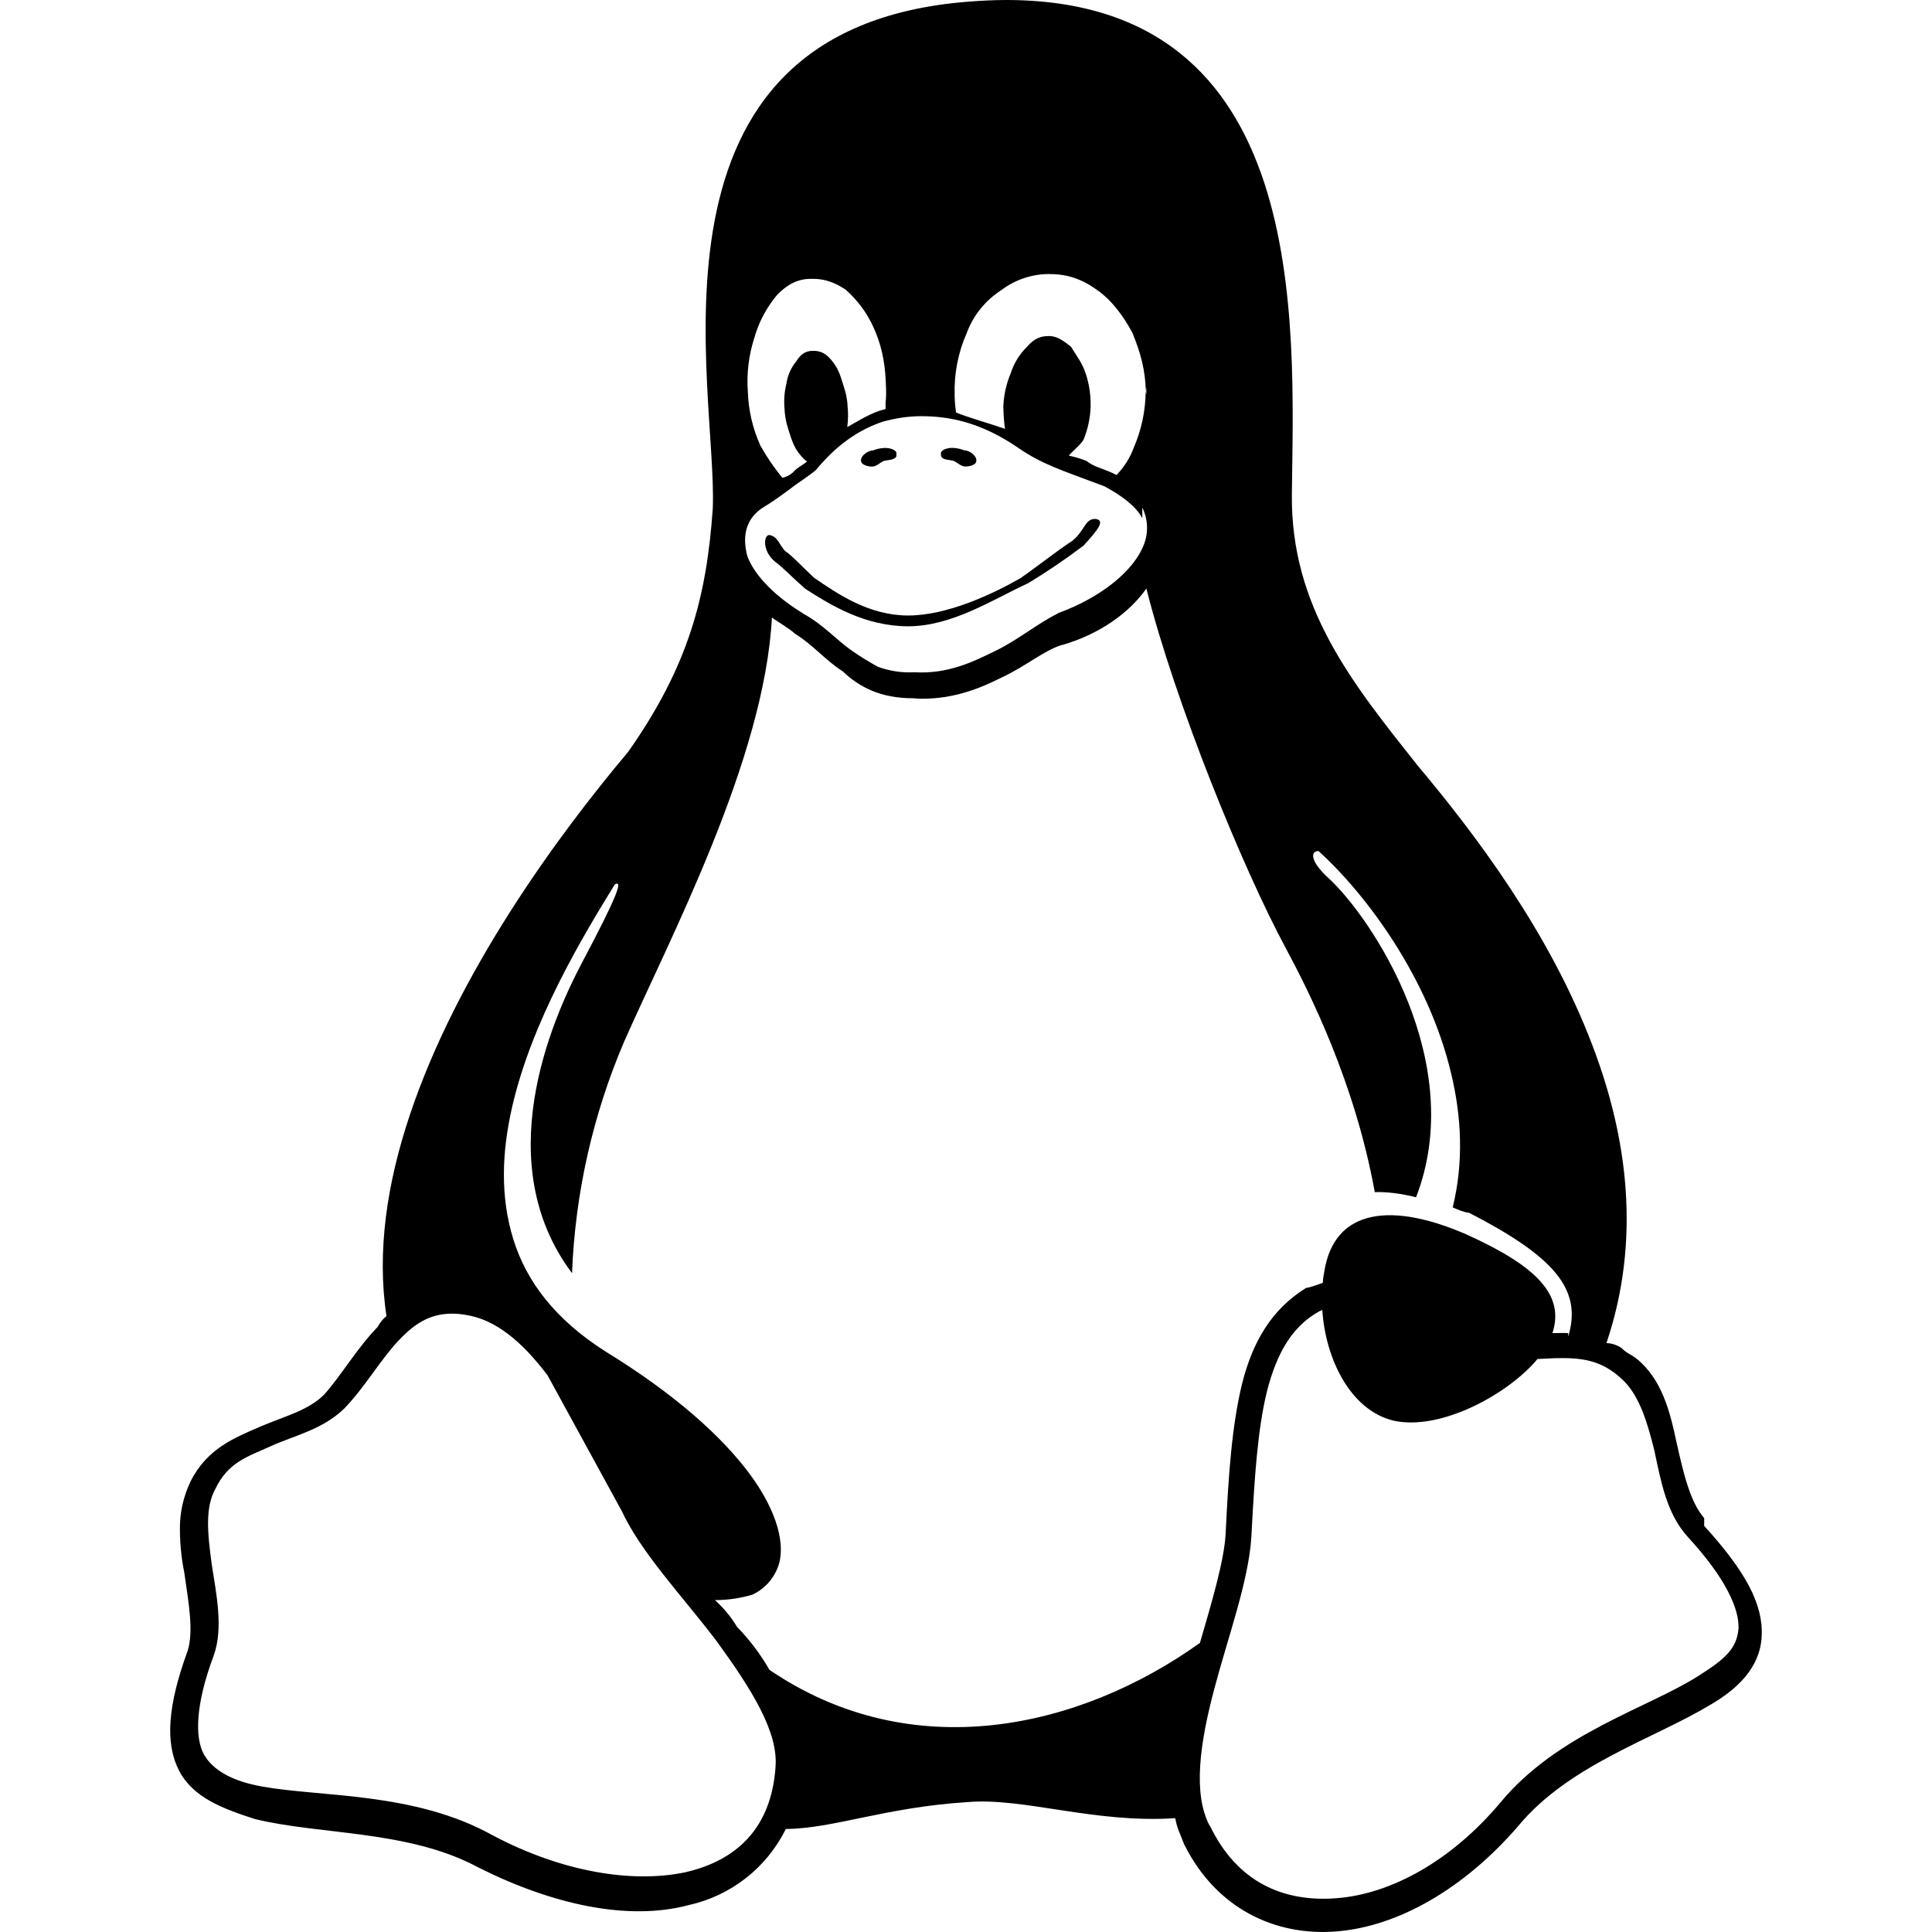
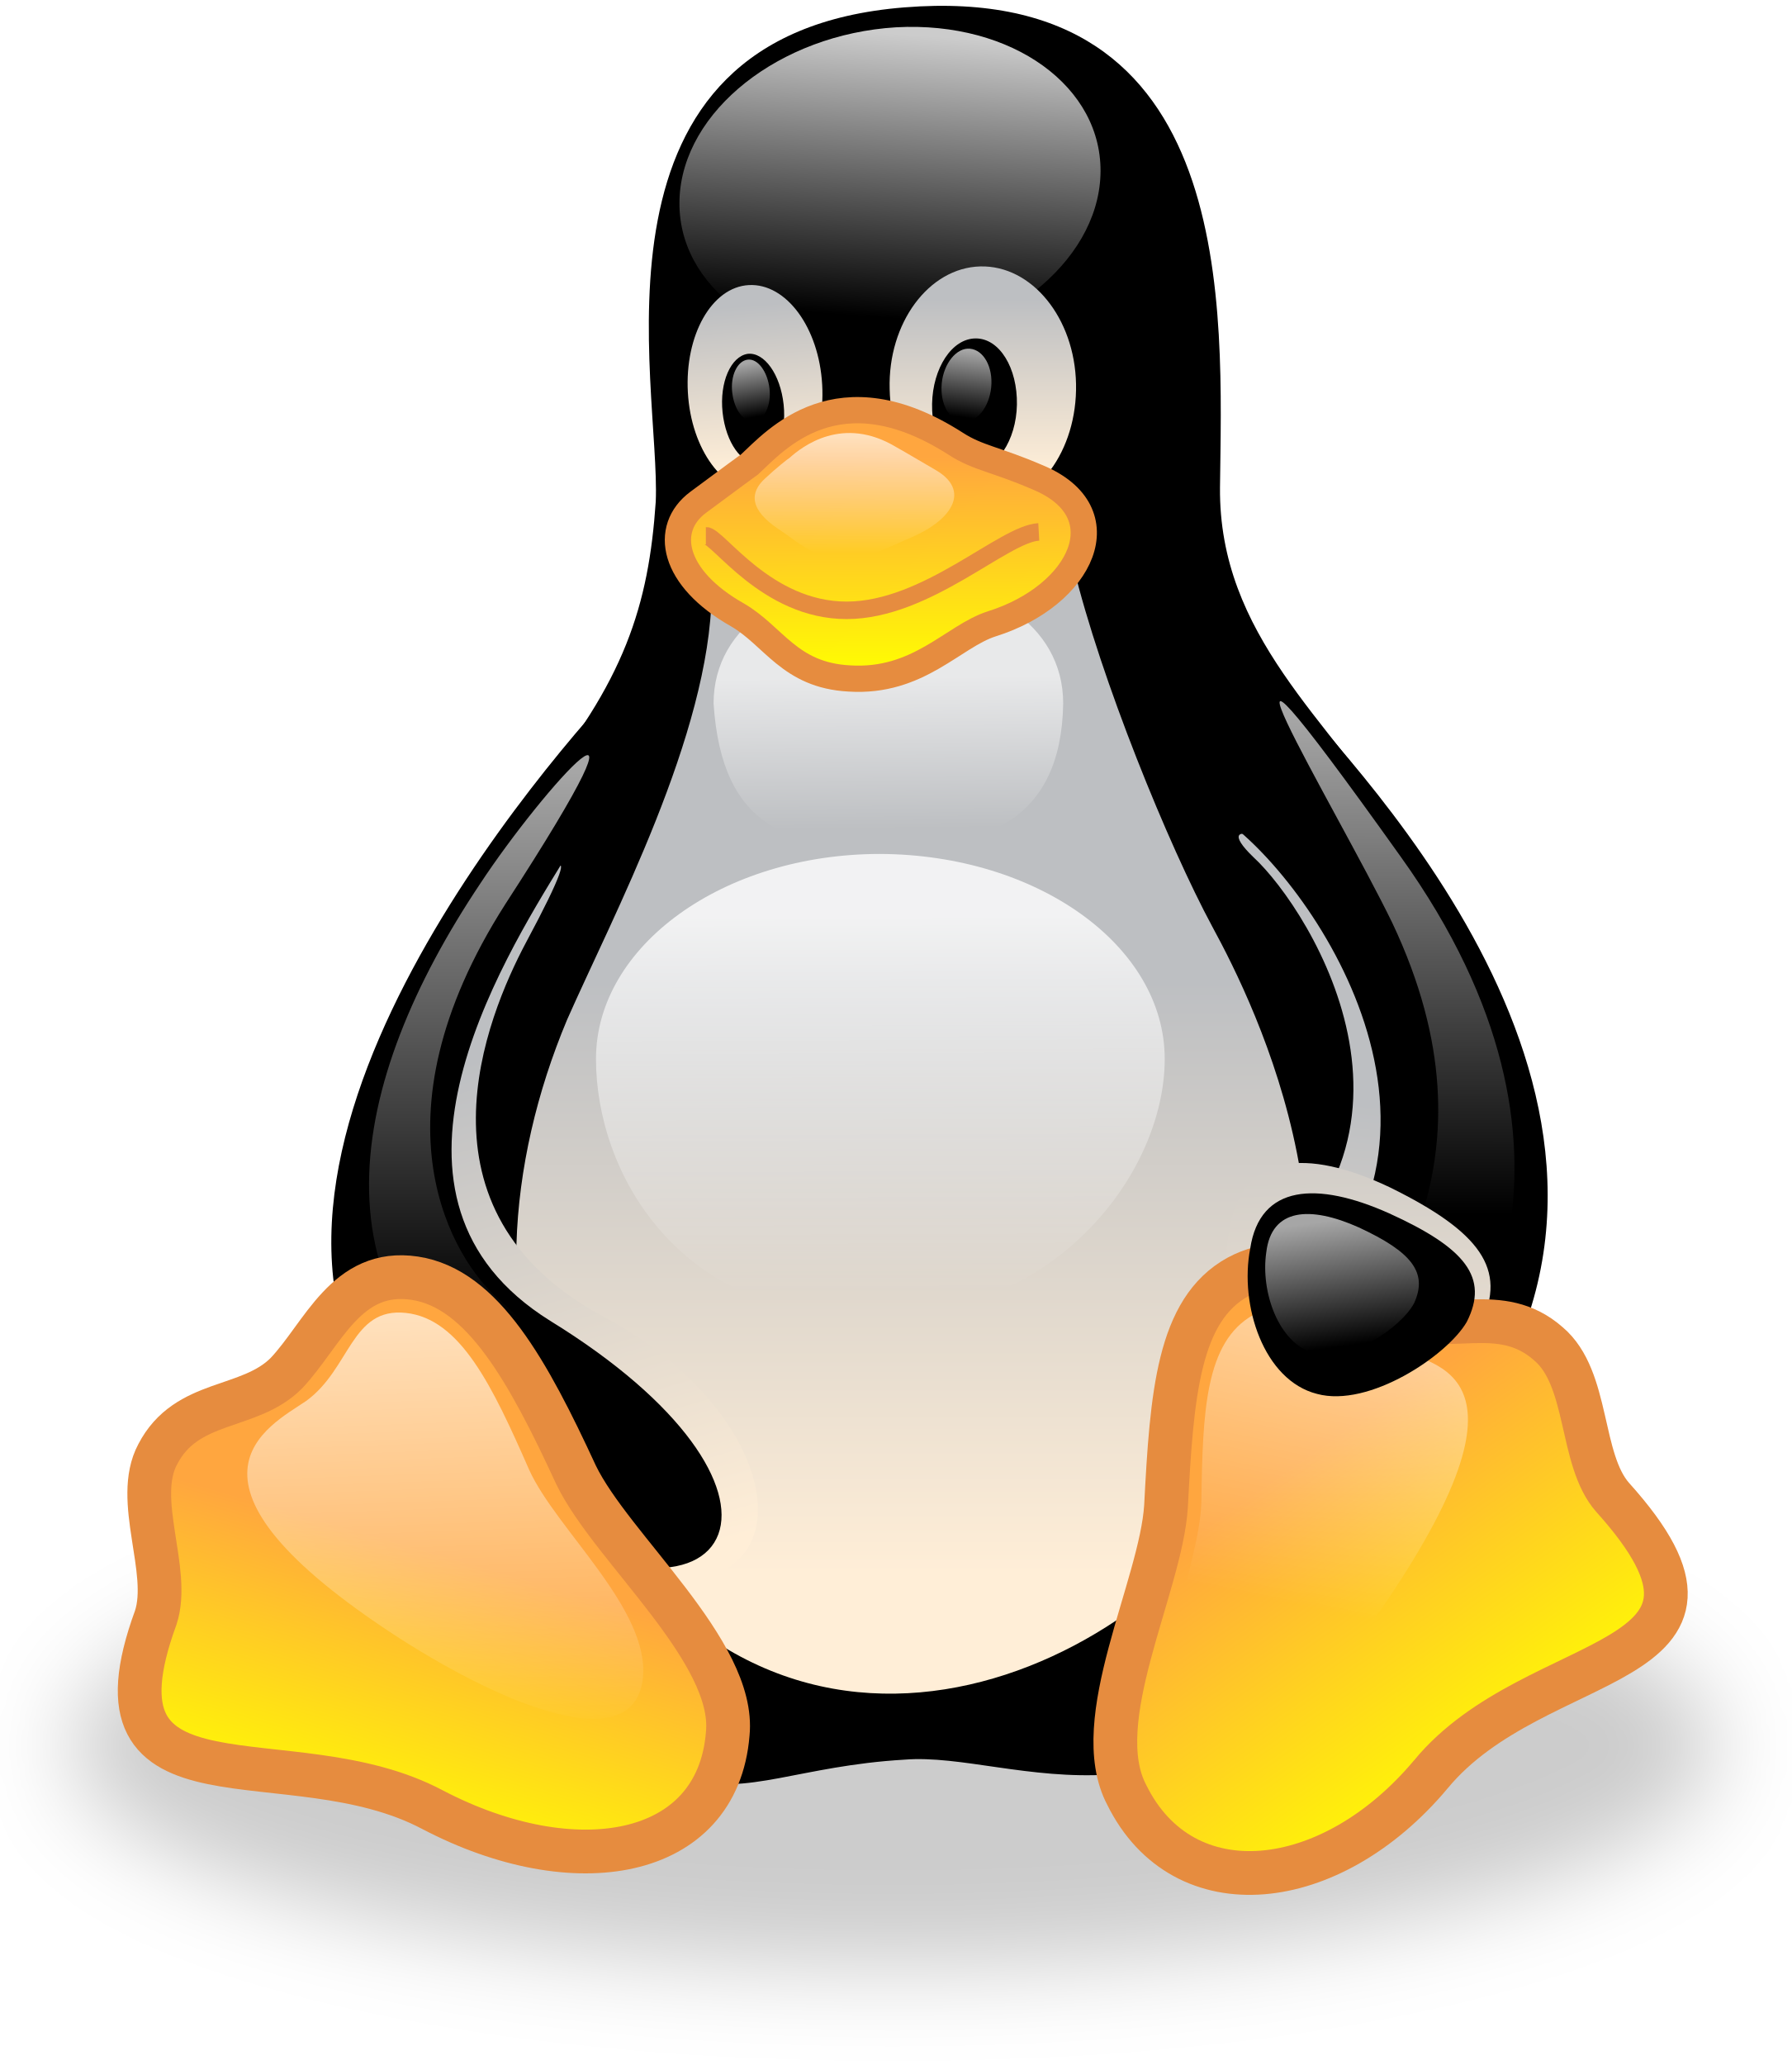
- <svg xmlns="http://www.w3.org/2000/svg" viewBox="0 0 24 24">
-   <path fill="#000000" d="M12.504 0c-.155 0-.315.008-.48.021-4.226.333-3.105 4.807-3.17 6.298-.076 1.092-.3 1.953-1.05 3.02-.885 1.051-2.127 2.75-2.716 4.521-.278.832-.41 1.684-.287 2.489a.424.424 0 00-.11.135c-.26.268-.45.6-.663.839-.199.199-.485.267-.797.4-.313.136-.658.269-.864.68-.09.189-.136.394-.132.602 0 .199.027.4.055.536.058.399.116.728.04.97-.249.68-.28 1.145-.106 1.484.174.334.535.47.94.601.81.2 1.91.135 2.774.6.926.466 1.866.67 2.616.47.526-.116.97-.464 1.208-.946.587-.003 1.23-.269 2.26-.334.699-.058 1.574.267 2.577.2.025.134.063.198.114.333l.003.003c.391.778 1.113 1.132 1.884 1.071.771-.06 1.592-.536 2.257-1.306.631-.765 1.683-1.084 2.378-1.503.348-.199.629-.469.649-.853.023-.4-.2-.811-.714-1.376v-.097l-.003-.003c-.17-.2-.25-.535-.338-.926-.085-.401-.182-.786-.492-1.046h-.003c-.059-.054-.123-.067-.188-.135a.357.357 0 00-.19-.064c.431-1.278.264-2.55-.173-3.694-.533-1.41-1.465-2.638-2.175-3.483-.796-1.005-1.576-1.957-1.56-3.368.026-2.152.236-6.133-3.544-6.139zm.529 3.405h.013c.213 0 .396.062.584.198.19.135.33.332.438.533.105.259.158.459.166.724 0-.02.006-.04.006-.06v.105a.086.086 0 01-.004-.021l-.004-.024a1.807 1.807 0 01-.15.706.953.953 0 01-.213.335.71.71 0 00-.088-.042c-.104-.045-.198-.064-.284-.133a1.312 1.312 0 00-.22-.066c.05-.06.146-.133.183-.198.053-.128.082-.264.088-.402v-.02a1.21 1.21 0 00-.061-.4c-.045-.134-.101-.2-.183-.333-.084-.066-.167-.132-.267-.132h-.016c-.093 0-.176.03-.262.132a.8.8 0 00-.205.334 1.18 1.18 0 00-.09.4v.019c.002.089.008.179.02.267-.193-.067-.438-.135-.607-.202a1.635 1.635 0 01-.018-.2v-.02a1.772 1.772 0 01.15-.768c.082-.22.232-.406.43-.533a.985.985 0 01.594-.2zm-2.962.059h.036c.142 0 .27.048.399.135.146.129.264.288.344.465.09.199.14.4.153.667v.004c.007.134.006.2-.002.266v.08c-.03.007-.056.018-.083.024-.152.055-.274.135-.393.2.012-.09.013-.18.003-.267v-.015c-.012-.133-.04-.2-.082-.333a.613.613 0 00-.166-.267.248.248 0 00-.183-.064h-.021c-.071.006-.13.04-.186.132a.552.552 0 00-.12.27.944.944 0 00-.023.33v.015c.012.135.037.2.08.334.046.134.098.2.166.268.01.009.02.018.034.024-.07.057-.117.07-.176.136a.304.304 0 01-.131.068 2.62 2.62 0 01-.275-.402 1.772 1.772 0 01-.155-.667 1.759 1.759 0 01.08-.668 1.43 1.43 0 01.283-.535c.128-.133.26-.2.418-.2zm1.37 1.706c.332 0 .733.065 1.216.399.293.2.523.269 1.052.468h.003c.255.136.405.266.478.399v-.131a.571.571 0 01.016.47c-.123.31-.516.643-1.063.842v.002c-.268.135-.501.333-.775.465-.276.135-.588.292-1.012.267a1.139 1.139 0 01-.448-.067 3.566 3.566 0 01-.322-.198c-.195-.135-.363-.332-.612-.465v-.005h-.005c-.4-.246-.616-.512-.686-.71-.07-.268-.005-.47.193-.6.224-.135.38-.271.483-.336.104-.074.143-.102.176-.131h.002v-.003c.169-.202.436-.47.839-.601.139-.036.294-.065.466-.065zm2.8 2.142c.358 1.417 1.196 3.475 1.735 4.473.286.534.855 1.659 1.102 3.024.156-.005.33.018.513.064.646-1.671-.546-3.467-1.089-3.966-.22-.2-.232-.335-.123-.335.59.534 1.365 1.572 1.646 2.757.13.535.16 1.104.021 1.67.067.028.135.06.205.067 1.032.534 1.413.938 1.23 1.537v-.043c-.06-.003-.12 0-.18 0h-.016c.151-.467-.182-.825-1.065-1.224-.915-.4-1.646-.336-1.77.465-.008.043-.013.066-.018.135-.068.023-.139.053-.209.064-.43.268-.662.669-.793 1.187-.13.533-.17 1.156-.205 1.869v.003c-.02.334-.17.838-.319 1.35-1.5 1.072-3.58 1.538-5.348.334a2.645 2.645 0 00-.402-.533 1.45 1.45 0 00-.275-.333c.182 0 .338-.03.465-.067a.615.615 0 00.314-.334c.108-.267 0-.697-.345-1.163-.345-.467-.931-.995-1.788-1.521-.63-.4-.986-.87-1.15-1.396-.165-.534-.143-1.085-.015-1.645.245-1.07.873-2.11 1.274-2.763.107-.065.037.135-.408.974-.396.751-1.14 2.497-.122 3.854a8.123 8.123 0 01.647-2.876c.564-1.278 1.743-3.504 1.836-5.268.048.036.217.135.289.202.218.133.38.333.59.465.21.201.477.335.876.335.039.003.075.006.11.006.412 0 .73-.134.997-.268.29-.134.52-.334.74-.4h.005c.467-.135.835-.402 1.044-.7zm2.185 8.958c.037.6.343 1.245.882 1.377.588.134 1.434-.333 1.791-.765l.211-.01c.315-.007.577.01.847.268l.003.003c.208.199.305.53.391.876.085.4.154.78.409 1.066.486.527.645.906.636 1.14l.003-.007v.018l-.003-.012c-.015.262-.185.396-.498.595-.63.401-1.746.712-2.457 1.57-.618.737-1.37 1.14-2.036 1.191-.664.053-1.237-.2-1.574-.898l-.005-.003c-.21-.4-.12-1.025.056-1.69.176-.668.428-1.344.463-1.897.037-.714.076-1.335.195-1.814.12-.465.308-.797.641-.984l.045-.022zm-10.814.049h.01c.053 0 .105.005.157.014.376.055.706.333 1.023.752l.91 1.664.003.003c.243.533.754 1.064 1.189 1.637.434.598.77 1.131.729 1.57v.006c-.057.744-.48 1.148-1.125 1.294-.645.135-1.52.002-2.395-.464-.968-.536-2.118-.469-2.857-.602-.369-.066-.61-.2-.723-.4-.11-.2-.113-.602.123-1.23v-.004l.002-.003c.117-.334.03-.752-.027-1.118-.055-.401-.083-.71.043-.94.16-.334.396-.4.69-.533.294-.135.64-.202.915-.47h.002v-.002c.256-.268.445-.601.668-.838.19-.201.38-.336.663-.336zm7.159-9.074c-.435.201-.945.535-1.488.535-.542 0-.97-.267-1.28-.466-.154-.134-.28-.268-.373-.335-.164-.134-.144-.333-.074-.333.109.016.129.134.199.2.096.066.215.2.36.333.292.2.68.467 1.167.467.485 0 1.053-.267 1.398-.466.195-.135.445-.334.648-.467.156-.136.149-.267.279-.267.128.016.034.134-.147.332a8.097 8.097 0 01-.69.468zm-1.082-1.583V5.64c-.006-.02.013-.042.029-.05.074-.043.18-.027.26.004.063 0 .16.067.15.135-.006.049-.085.066-.135.066-.055 0-.092-.043-.141-.068-.052-.018-.146-.008-.163-.065zm-.551 0c-.02.058-.113.049-.166.066-.047.025-.086.068-.14.068-.05 0-.13-.02-.136-.068-.01-.066.088-.133.15-.133.08-.031.184-.047.259-.005.019.009.036.03.03.05v.02h.003z" />
+ <svg xmlns="http://www.w3.org/2000/svg" viewBox="0 0 256 295">
+   <defs>
+     <linearGradient id="SVGPY0tCbOa" x1="48.548%" x2="51.047%" y1="115.276%" y2="41.364%">
+       <stop offset="0%" stop-color="#ffeed7" />
+       <stop offset="100%" stop-color="#bdbfc2" />
+     </linearGradient>
+     <linearGradient id="SVGZrQemdEu" x1="54.407%" x2="46.175%" y1="2.404%" y2="90.542%">
+       <stop offset="0%" stop-color="#fff" stop-opacity=".8" />
+       <stop offset="100%" stop-color="#fff" stop-opacity="0" />
+     </linearGradient>
+     <linearGradient id="SVGViD9UWNq" x1="51.86%" x2="47.947%" y1="88.248%" y2="9.748%">
+       <stop offset="0%" stop-color="#ffeed7" />
+       <stop offset="100%" stop-color="#bdbfc2" />
+     </linearGradient>
+     <linearGradient id="SVGpwAGebry" x1="49.925%" x2="49.924%" y1="85.49%" y2="13.811%">
+       <stop offset="0%" stop-color="#ffeed7" />
+       <stop offset="100%" stop-color="#bdbfc2" />
+     </linearGradient>
+     <linearGradient id="SVGeLJpbd6T" x1="53.901%" x2="45.956%" y1="3.102%" y2="93.895%">
+       <stop offset="0%" stop-color="#fff" stop-opacity=".65" />
+       <stop offset="100%" stop-color="#fff" stop-opacity="0" />
+     </linearGradient>
+     <linearGradient id="SVGoqBSHerK" x1="45.593%" x2="54.811%" y1="5.475%" y2="93.524%">
+       <stop offset="0%" stop-color="#fff" stop-opacity=".65" />
+       <stop offset="100%" stop-color="#fff" stop-opacity="0" />
+     </linearGradient>
+     <linearGradient id="SVG4QSySb4K" x1="49.984%" x2="49.984%" y1="89.845%" y2="40.632%">
+       <stop offset="0%" stop-color="#ffeed7" />
+       <stop offset="100%" stop-color="#bdbfc2" />
+     </linearGradient>
+     <linearGradient id="SVGmqOHmezj" x1="53.505%" x2="42.746%" y1="99.975%" y2="23.545%">
+       <stop offset="0%" stop-color="#ffeed7" />
+       <stop offset="100%" stop-color="#bdbfc2" />
+     </linearGradient>
+     <linearGradient id="SVG6COJqcYh" x1="49.841%" x2="50.241%" y1="13.229%" y2="94.673%">
+       <stop offset="0%" stop-color="#fff" stop-opacity=".8" />
+       <stop offset="100%" stop-color="#fff" stop-opacity="0" />
+     </linearGradient>
+     <linearGradient id="SVGMM2cICtb" x1="49.927%" x2="50.727%" y1="37.327%" y2="92.782%">
+       <stop offset="0%" stop-color="#fff" stop-opacity=".65" />
+       <stop offset="100%" stop-color="#fff" stop-opacity="0" />
+     </linearGradient>
+     <linearGradient id="SVGGYYiOcHn" x1="49.876%" x2="49.876%" y1="2.299%" y2="81.204%">
+       <stop offset="0%" stop-color="#fff" stop-opacity=".65" />
+       <stop offset="100%" stop-color="#fff" stop-opacity="0" />
+     </linearGradient>
+     <linearGradient id="SVGWdyw0crI" x1="49.833%" x2="49.824%" y1="2.272%" y2="71.799%">
+       <stop offset="0%" stop-color="#fff" stop-opacity=".65" />
+       <stop offset="100%" stop-color="#fff" stop-opacity="0" />
+     </linearGradient>
+     <linearGradient id="SVG83oHF3vg" x1="53.467%" x2="38.949%" y1="48.921%" y2="98.1%">
+       <stop offset="0%" stop-color="#ffa63f" />
+       <stop offset="100%" stop-color="#ff0" />
+     </linearGradient>
+     <linearGradient id="SVGLpQcUdBQ" x1="52.373%" x2="47.579%" y1="143.009%" y2="-64.622%">
+       <stop offset="0%" stop-color="#ffeed7" />
+       <stop offset="100%" stop-color="#bdbfc2" />
+     </linearGradient>
+     <linearGradient id="SVGehok0c3p" x1="30.581%" x2="65.887%" y1="34.024%" y2="89.175%">
+       <stop offset="0%" stop-color="#ffa63f" />
+       <stop offset="100%" stop-color="#ff0" />
+     </linearGradient>
+     <linearGradient id="SVGSLPsocSe" x1="59.572%" x2="48.361%" y1="-17.216%" y2="66.118%">
+       <stop offset="0%" stop-color="#fff" stop-opacity=".65" />
+       <stop offset="100%" stop-color="#fff" stop-opacity="0" />
+     </linearGradient>
+     <linearGradient id="SVGr4fuKdTl" x1="47.769%" x2="51.373%" y1="1.565%" y2="104.313%">
+       <stop offset="0%" stop-color="#fff" stop-opacity=".65" />
+       <stop offset="100%" stop-color="#fff" stop-opacity="0" />
+     </linearGradient>
+     <linearGradient id="SVGOxCzIbUA" x1="43.55%" x2="57.114%" y1="4.533%" y2="92.827%">
+       <stop offset="0%" stop-color="#fff" stop-opacity=".65" />
+       <stop offset="100%" stop-color="#fff" stop-opacity="0" />
+     </linearGradient>
+     <linearGradient id="SVGp3HnSbuR" x1="49.733%" x2="50.558%" y1="17.609%" y2="99.385%">
+       <stop offset="0%" stop-color="#ffa63f" />
+       <stop offset="100%" stop-color="#ff0" />
+     </linearGradient>
+     <linearGradient id="SVGSUrnubkU" x1="50.17%" x2="49.68%" y1="2.89%" y2="94.17%">
+       <stop offset="0%" stop-color="#fff" stop-opacity=".65" />
+       <stop offset="100%" stop-color="#fff" stop-opacity="0" />
+     </linearGradient>
+     <filter id="SVGSbSGrdoj" width="200%" height="200%" x="-50%" y="-50%" filterUnits="objectBoundingBox">
+       <feOffset in="SourceAlpha" result="shadowOffsetOuter1" />
+       <feGaussianBlur in="shadowOffsetOuter1" result="shadowBlurOuter1" stdDeviation="6.5" />
+     </filter>
+   </defs>
+   <g fill="none">
+     <path fill="#000" fill-opacity=".2" d="M235.125 249.359c0 17.355-52.617 31.497-117.54 31.497S.044 266.806.044 249.359c0-17.356 52.618-31.498 117.54-31.498c64.924 0 117.45 14.142 117.541 31.498" filter="url(#SVGSbSGrdoj)" transform="translate(10)" />
+     <path fill="#000" d="M63.213 215.474c-11.387-16.346-13.591-69.606 12.947-102.39C89.292 97.383 92.69 86.455 93.7 71.67c.734-16.805-11.846-66.851 35.537-70.616c48.027-3.857 45.364 43.526 45.088 68.596c-.183 21.12 15.52 33.15 26.355 49.68c19.927 30.303 18.274 82.461-3.765 110.745c-27.916 35.354-51.791 20.018-67.678 21.304c-29.752 1.745-30.762 17.54-66.024-35.905" />
+     <path fill="url(#SVGPY0tCbOa)" d="M169.1 122.451c8.265 7.622 29.661 41.69-4.224 62.995c-11.937 7.438 10.653 35.721 21.488 22.039c19.193-24.61 6.98-63.913-4.591-77.963c-7.714-9.917-19.651-13.774-12.672-7.07" transform="translate(10)" />
+     <path fill="#000" stroke="#000" stroke-width=".977" d="M176.805 117.86c13.59 11.02 38.292 49.587 2.204 74.748c-11.846 7.806 10.468 32.508 23.049 19.927c43.618-43.894-1.102-94.308-16.53-111.664c-13.774-15.151-25.987 3.49-8.723 16.989Z" />
+     <path fill="url(#SVGZrQemdEu)" d="M147.245 25.02c-.459 12.581-14.325 23.51-30.946 24.52S86.639 41 87.097 28.418c.46-12.581 14.326-23.509 30.947-24.519c16.62-.918 29.66 8.54 29.201 21.12" transform="translate(10)" />
+     <path fill="url(#SVGViD9UWNq)" d="M107.483 54.957c.46 8.173-3.397 15.06-8.723 15.335s-10.01-6.06-10.47-14.232S91.688 41 97.014 40.725s10.01 6.06 10.468 14.233" transform="translate(10)" />
+     <path fill="url(#SVGpwAGebry)" d="M117.125 55.6c.184 9.458 6.337 16.988 13.683 16.805c7.346-.184 13.131-7.99 12.948-17.54c-.184-9.458-6.336-16.988-13.683-16.804c-7.346.183-13.223 8.08-12.948 17.539" transform="translate(10)" />
+     <path fill="#000" d="M133.186 57.712c-.092 5.234 2.48 9.458 5.877 9.458c3.306 0 6.153-4.224 6.245-9.366c.091-5.234-2.48-9.459-5.878-9.459c-3.397 0-6.152 4.225-6.244 9.367m-21.212.092c.459 4.316-1.194 7.989-3.582 8.356c-2.387.276-4.683-2.938-5.142-7.254s1.194-7.99 3.581-8.357c2.388-.275 4.684 2.939 5.143 7.255" />
+     <path fill="url(#SVGeLJpbd6T)" d="M124.564 54.773c-.276 2.939 1.102 5.326 3.03 5.51s3.765-2.112 4.04-4.959c.276-2.938-1.102-5.326-3.03-5.51c-1.928-.183-3.765 2.113-4.04 4.96" transform="translate(10)" />
+     <path fill="url(#SVGoqBSHerK)" d="M99.953 55.508c.276 2.388-.734 4.5-2.203 4.683c-1.47.184-2.847-1.653-3.123-4.132c-.275-2.388.735-4.5 2.204-4.683c1.47-.184 2.847 1.744 3.122 4.132" transform="translate(10)" />
+     <path fill="url(#SVG4QSySb4K)" d="M71.027 145.684c6.52-14.785 20.386-40.772 20.662-60.883c0-15.978 47.843-19.835 51.7-3.856c3.856 15.978 13.59 39.853 19.834 51.424c6.245 11.478 24.335 48.118 5.051 80.074c-17.356 28.284-69.973 50.69-98.073-3.856c-9.55-18.917-7.806-42.333.826-62.903" transform="translate(10)" />
+     <path fill="url(#SVGmqOHmezj)" d="M65.15 134.664c-5.601 10.56-17.172 38.293 11.112 53.445c30.395 16.162 30.303 49.312-6.245 33.517c-33.425-14.233-18.641-71.902-9.274-85.676c6.06-9.642 15.243-21.488 4.407-1.286" transform="translate(10)" />
+     <path fill="#000" stroke="#000" stroke-width="1.25" d="M79.925 122.727c-8.907 14.509-30.211 48.669-1.652 66.484c38.384 23.6 27.548 47.108-7.53 25.895c-49.404-29.568-5.97-89.257 13.774-112.03c22.59-25.529 4.316 4.683-4.592 19.65Z" />
+     <path fill="url(#SVG6COJqcYh)" d="M156.428 151.285c0 16.162-15.519 37.1-42.15 36.916c-27.456.183-39.118-20.754-39.118-36.916s18.182-29.293 40.588-29.293c22.498.092 40.68 13.132 40.68 29.293" transform="translate(10)" />
+     <path fill="url(#SVGMM2cICtb)" d="M141.92 100.504c-.276 16.713-11.204 20.662-24.978 20.662s-23.784-2.48-24.978-20.662c0-11.387 11.203-17.998 24.978-17.998c13.774-.092 24.977 6.52 24.977 17.998" transform="translate(10)" />
+     <path fill="url(#SVGGYYiOcHn)" d="M58.63 126.216c9-13.682 28.008-34.711 3.582 2.939c-19.835 31.038-7.346 50.965-.918 56.474c18.549 16.53 17.814 27.64 3.214 18.917c-31.314-18.641-24.794-50.047-5.878-78.33" transform="translate(10)" />
+     <path fill="url(#SVGWdyw0crI)" d="M188.936 131.818c-7.806-16.07-32.6-56.842 1.193-9.459c30.763 42.884 9.183 72.729 5.326 75.667c-3.856 2.939-16.804 8.908-13.04-1.469c3.858-10.377 22.958-30.028 6.52-64.74" transform="translate(10)" />
+     <path fill="url(#SVG83oHF3vg)" stroke="#e68c3f" stroke-width="6.25" d="M51.835 258.542c-20.57-10.928-50.414 2.112-39.578-27.457c2.204-6.704-3.214-16.805.275-23.325c4.133-7.989 13.04-6.244 18.366-11.57c5.234-5.51 8.54-15.06 18.366-13.59c9.734 1.468 16.254 13.406 23.049 28.099c5.05 10.468 22.865 25.253 21.672 37.007c-1.47 17.998-21.948 21.396-42.15 10.836Z" transform="translate(10)" />
+     <path fill="url(#SVGLpQcUdBQ)" d="M201.608 189.119c-3.122 5.877-16.162 15.335-24.886 12.856c-8.815-2.388-12.856-15.795-11.111-25.988c1.653-11.386 11.111-12.03 23.05-6.336c12.855 6.336 16.712 11.662 12.947 19.468" transform="translate(10)" />
+     <path fill="url(#SVGehok0c3p)" stroke="#e68c3f" stroke-width="6.251" d="M194.445 253.49c15.06-18.273 48.578-14.508 25.988-39.577c-4.775-5.418-3.306-16.989-9.183-21.947c-6.887-6.061-14.509-1.102-21.488-4.224c-6.979-3.398-14.325-9.918-22.865-5.327c-8.54 4.684-9.459 16.805-10.285 32.783c-.735 11.479-11.203 30.671-5.602 41.231c8.081 16.346 29.11 14.142 43.435-2.938Z" transform="translate(10)" />
+     <path fill="url(#SVGSLPsocSe)" d="M187.925 229.064c23.325-34.435 5.97-34.16.092-36.823c-5.877-2.755-12.03-8.173-18.916-4.408c-6.888 3.857-7.255 13.775-7.439 26.814c-.275 9.367-8.08 25.07-3.397 33.793c5.693 10.193 19.467-4.591 29.66-19.376" transform="translate(10)" />
+     <path fill="url(#SVGr4fuKdTl)" d="M47.06 234.023c-34.895-22.59-18.55-30.303-13.315-33.885c6.336-4.591 6.428-13.407 14.233-12.58c7.806.826 12.397 10.468 17.631 22.406c3.857 8.54 17.264 19.927 16.254 29.753c-1.285 11.57-19.743 3.948-34.803-5.694" transform="translate(10)" />
+     <path fill="#000" d="M209.588 188.843c-2.755 4.776-13.958 12.306-21.396 10.285c-7.622-1.928-11.112-12.672-9.55-20.753c1.377-9.183 9.55-9.642 19.834-5.05c10.928 4.958 14.326 9.182 11.112 15.518" />
+     <path fill="url(#SVGOxCzIbUA)" d="M192.058 186.18c-1.745 3.306-9.091 8.54-14.234 7.163c-5.142-1.377-7.713-8.815-6.887-14.417c.735-6.336 6.244-6.704 13.223-3.581c7.53 3.49 9.918 6.428 7.898 10.835" transform="translate(10)" />
+     <path fill="url(#SVGp3HnSbuR)" stroke="#e68c3f" stroke-width="3.75" d="M97.107 66.344c3.673-3.398 12.58-13.774 29.477-2.939c3.122 2.02 5.693 2.204 11.662 4.775c12.03 4.96 6.336 16.897-6.52 20.937c-5.51 1.745-10.468 8.449-20.386 7.806c-8.54-.46-10.744-6.06-15.978-9.091c-9.275-5.234-10.652-12.305-5.602-16.07c5.051-3.765 6.98-5.143 7.347-5.418Z" transform="translate(10)" />
+     <path stroke="#e68c3f" stroke-width="2.5" d="M148.43 75.986c-5.05.275-15.979 11.203-27.457 11.203s-18.366-10.652-20.11-10.652" />
+     <path fill="url(#SVGSUrnubkU)" d="M102.8 65.426c1.837-1.653 7.622-6.153 15.244-1.562c1.653.919 3.306 1.929 5.693 3.306c4.867 2.847 2.48 6.98-3.398 9.55c-2.663 1.102-7.07 3.49-10.376 3.306c-3.673-.367-6.153-2.755-8.54-4.316c-4.5-2.938-4.224-5.418-2.112-7.346c1.56-1.47 3.305-2.847 3.49-2.938" transform="translate(10)" />
+   </g>
</svg>
